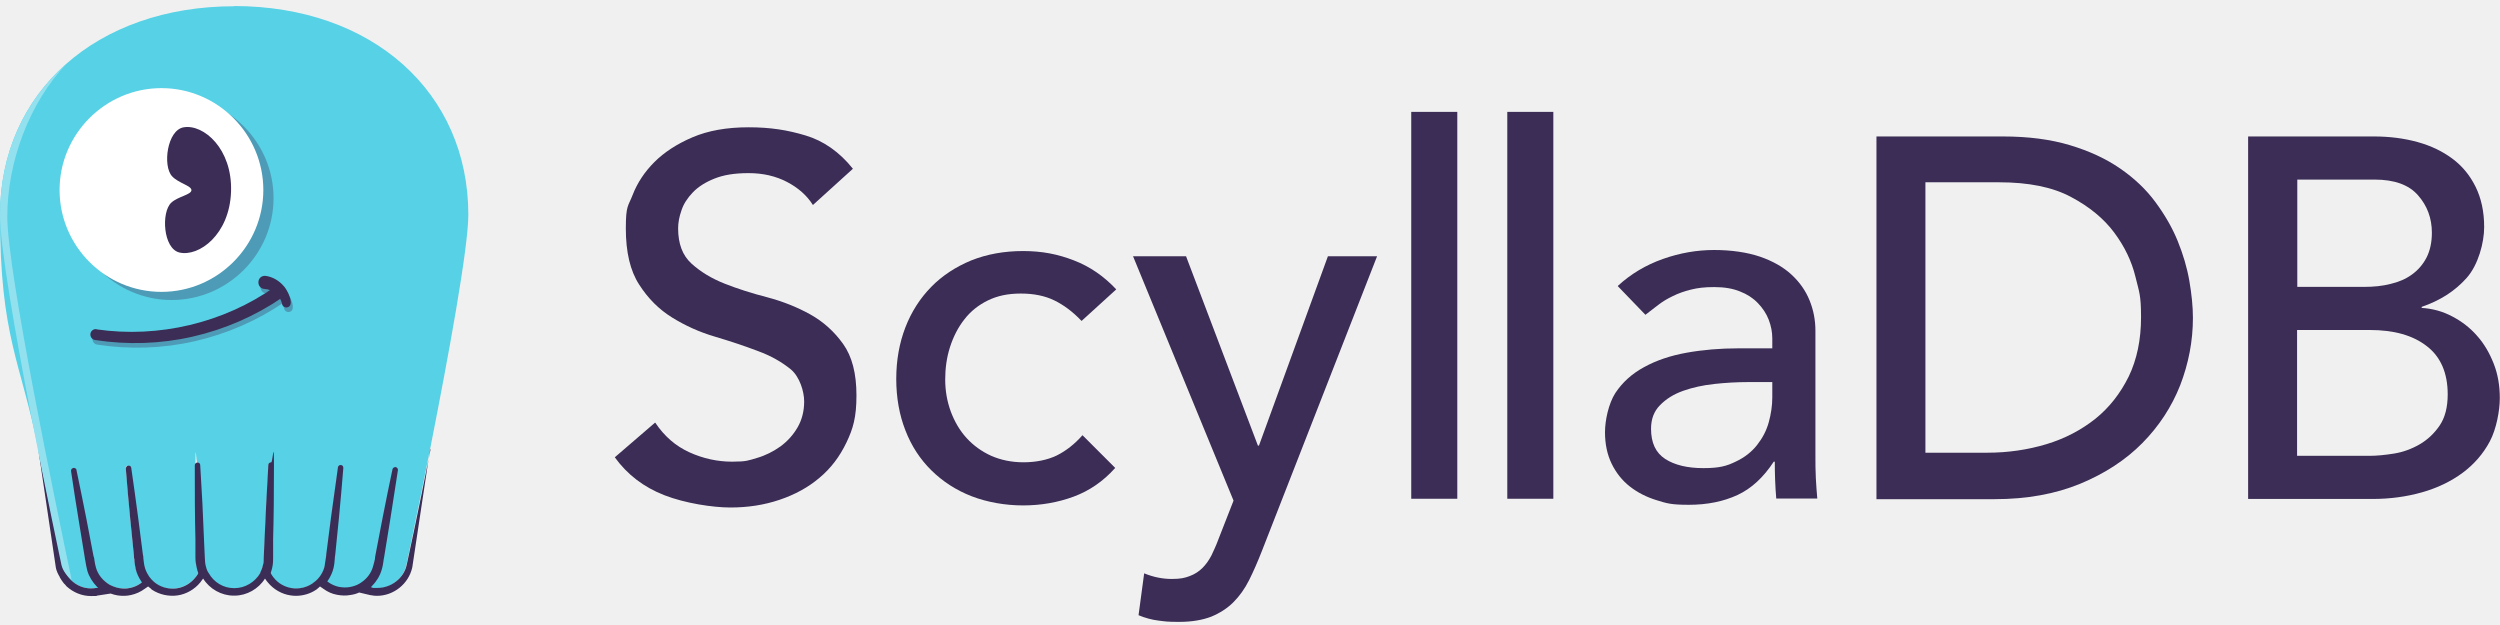
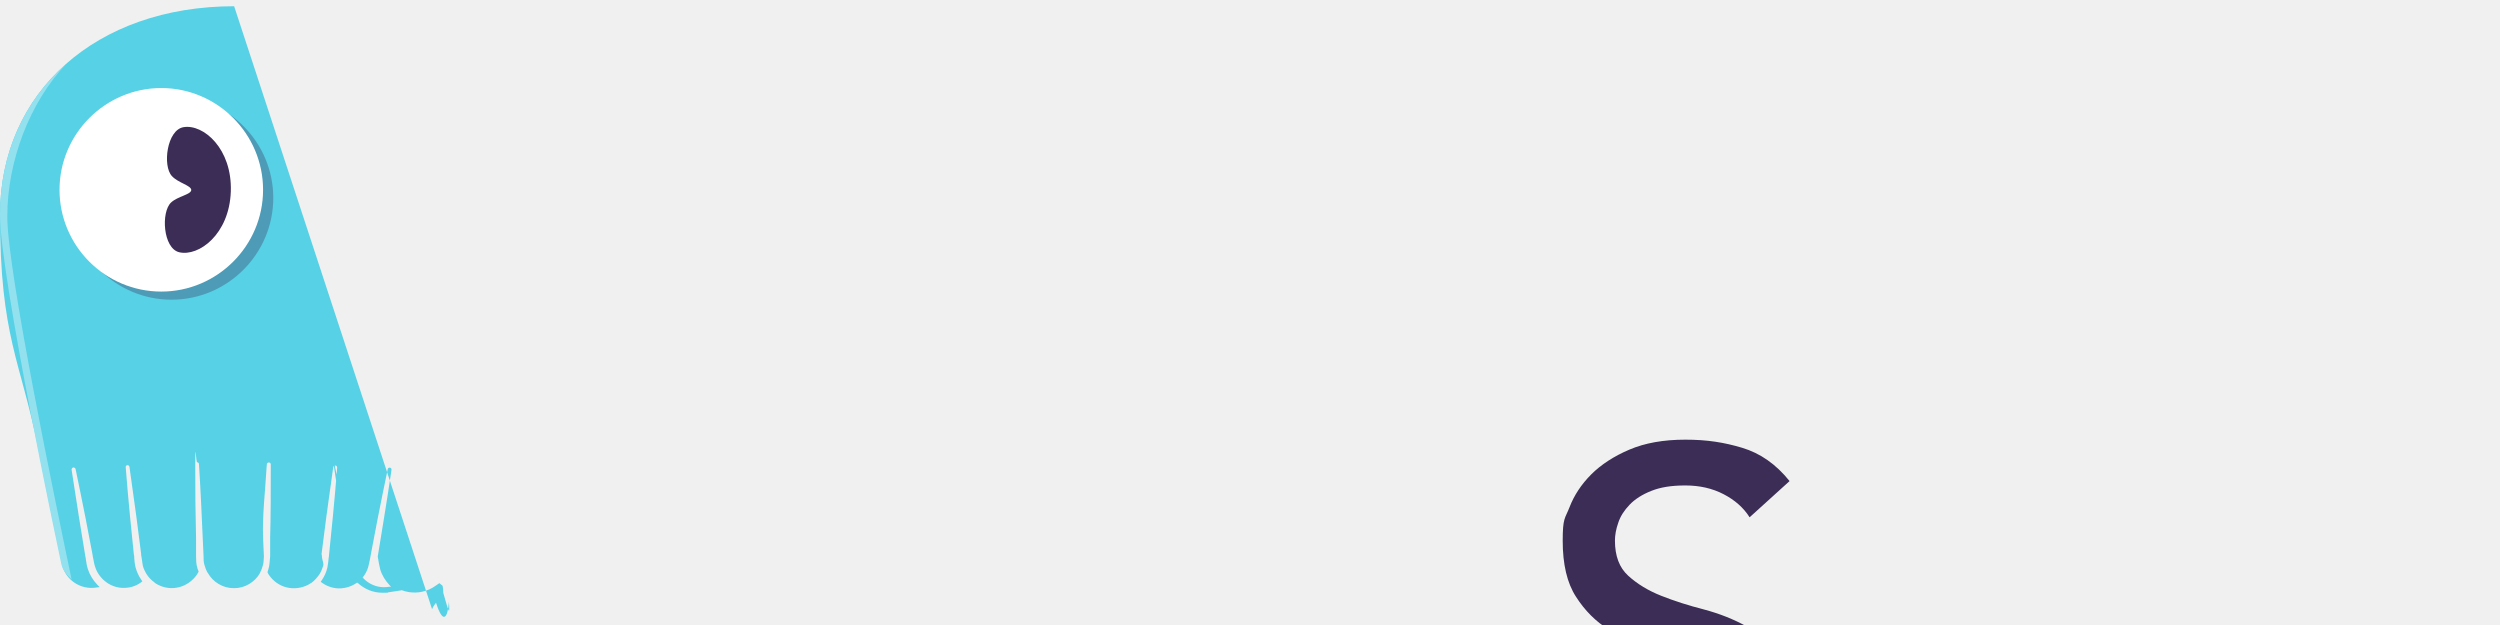
- <svg xmlns="http://www.w3.org/2000/svg" version="1.1" viewBox="0 0 1200 300">
+ <svg xmlns="http://www.w3.org/2000/svg" version="1.1" viewBox="0 0 400 100" preserveAspectRatio="xMidYMid meet">
  <defs>
-     <style> .cls-1 { fill: #fff; } .cls-2 { fill: #57d1e5; } .cls-3 { fill: #3b2d55; } .cls-4 { fill: #4d9bb6; } .cls-5 { fill: #93e1ef; } </style>
+     <style>
+       .cls-1{fill:#fff}
+       .cls-2{fill:#57d1e5}
+       .cls-3{fill:#3b2d55}
+       .cls-4{fill:#4d9bb6}
+       .cls-5{fill:#93e1ef}
+     </style>
  </defs>
-   <g>
-     <g id="Layer_1">
-       <g id="Layer_1-2" data-name="Layer_1">
-         <g>
-           <g>
-             <path class="cls-3" d="M314.6,203c4.3,6.4,9.7,11.1,16.3,14.1,6.6,3,13.5,4.5,20.5,4.5s7.9-.6,12-1.8,7.8-3.1,11.2-5.5c3.4-2.5,6.1-5.5,8.2-9.1s3.2-7.8,3.2-12.5-2.1-11.8-6.4-15.4c-4.3-3.5-9.5-6.5-15.8-8.8-6.3-2.4-13.2-4.7-20.6-6.9-7.5-2.2-14.3-5.3-20.6-9.2-6.3-3.9-11.6-9.2-15.8-15.8-4.3-6.6-6.4-15.6-6.4-26.9s1.1-10.5,3.3-16.2c2.2-5.7,5.7-11,10.4-15.7,4.7-4.7,10.8-8.7,18.3-11.9,7.5-3.2,16.4-4.8,26.9-4.8s18.6,1.3,27.3,3.9c8.7,2.6,16.3,7.9,22.8,16l-19.2,17.4c-2.9-4.6-7.1-8.3-12.5-11.1-5.4-2.8-11.5-4.2-18.4-4.2s-12,.9-16.3,2.6-7.8,3.9-10.4,6.6-4.5,5.6-5.5,8.7c-1.1,3.1-1.6,6-1.6,8.6,0,7.4,2.1,13,6.4,16.9,4.3,3.9,9.5,7.1,15.8,9.6s13.2,4.7,20.6,6.6c7.5,2,14.3,4.7,20.6,8.2,6.3,3.5,11.6,8.3,15.8,14.2,4.3,6,6.4,14.2,6.4,24.7s-1.6,15.9-4.8,22.6c-3.2,6.7-7.5,12.4-12.9,16.9-5.4,4.6-11.8,8.1-19.2,10.6-7.4,2.5-15.2,3.7-23.6,3.7s-21.7-2-31.7-5.9-17.9-10-23.8-18.2l19.4-16.7v.2Z" />
-             <path class="cls-3" d="M519,153.9c-4.1-4.3-8.4-7.5-12.9-9.7s-9.9-3.3-16.1-3.3-11.3,1.1-15.8,3.3-8.3,5.2-11.3,9.1c-3,3.8-5.3,8.3-6.9,13.3s-2.3,10.2-2.3,15.6.9,10.5,2.7,15.4c1.8,4.8,4.3,9.1,7.6,12.7,3.3,3.6,7.2,6.4,11.8,8.5,4.6,2,9.7,3.1,15.5,3.1s11.5-1.1,16-3.3c4.4-2.2,8.5-5.4,12.3-9.7l15.7,15.7c-5.7,6.4-12.4,11-20,13.8-7.6,2.8-15.7,4.2-24.2,4.2s-17.2-1.5-24.7-4.4-13.9-7.1-19.3-12.4c-5.4-5.3-9.6-11.7-12.5-19.2-2.9-7.4-4.4-15.7-4.4-24.7s1.5-17.3,4.4-24.8,7.1-14,12.4-19.4,11.7-9.6,19.2-12.7c7.5-3,15.8-4.5,24.9-4.5s16.7,1.5,24.4,4.5c7.8,3,14.5,7.7,20.3,13.9l-16.7,15.2v-.2Z" />
-             <path class="cls-3" d="M543.8,123h25.5l34.5,90.9h.5l33.1-90.9h23.6l-55.3,141.5c-2,5.1-4,9.7-6.1,13.9-2.1,4.2-4.6,7.7-7.6,10.7-2.9,2.9-6.5,5.2-10.6,6.9-4.2,1.6-9.3,2.5-15.3,2.5s-6.6-.2-9.9-.6c-3.3-.4-6.6-1.3-9.7-2.6l2.7-20.1c4.4,1.8,8.8,2.7,13.2,2.7s6.3-.5,8.7-1.4,4.4-2.2,6.1-3.9c1.7-1.7,3.1-3.7,4.3-6,1.1-2.3,2.3-4.9,3.4-7.9l7.2-18.4-48.2-117.2h-.1Z" />
-             <path class="cls-3" d="M677.4,53.7h22.1v185.7h-22.1V53.7Z" />
-             <path class="cls-3" d="M723.5,53.7h22.1v185.7h-22.1V53.7Z" />
-             <path class="cls-3" d="M776.6,137.2c6.2-5.7,13.4-10,21.6-12.9,8.2-2.9,16.4-4.3,24.6-4.3s15.8,1.1,22,3.2c6.1,2.1,11.2,5,15.1,8.6,3.9,3.6,6.8,7.7,8.7,12.4s2.8,9.5,2.8,14.6v59.4c0,4.1,0,7.9.2,11.3.2,3.4.4,6.7.7,9.8h-19.7c-.5-5.9-.7-11.8-.7-17.7h-.5c-4.9,7.5-10.7,12.9-17.4,16s-14.5,4.7-23.3,4.7-10.6-.7-15.5-2.2-9.2-3.7-12.9-6.6c-3.7-2.9-6.6-6.6-8.7-10.9-2.1-4.3-3.2-9.4-3.2-15.1s1.7-13.8,5-18.9c3.4-5.1,7.9-9.2,13.8-12.4,5.8-3.2,12.6-5.5,20.4-6.9,7.8-1.4,16.1-2.1,24.9-2.1h16.2v-4.9c0-2.9-.6-5.9-1.7-8.8-1.1-2.9-2.9-5.6-5.2-8s-5.2-4.3-8.6-5.6c-3.4-1.4-7.5-2.1-12.3-2.1s-8,.4-11.2,1.2-6.1,1.8-8.7,3.1c-2.6,1.2-5,2.7-7.1,4.3s-4.2,3.2-6.1,4.7l-13.3-13.8h.1ZM839,183.4c-5.2,0-10.6.3-16.1.9-5.5.6-10.5,1.7-15,3.3s-8.2,3.9-11.1,6.9c-2.9,2.9-4.3,6.7-4.3,11.3,0,6.7,2.2,11.5,6.8,14.5,4.5,2.9,10.6,4.4,18.3,4.4s11.2-1,15.5-3.1c4.3-2,7.7-4.7,10.3-8s4.5-6.9,5.6-10.9,1.7-8,1.7-11.9v-7.4h-11.8,0Z" />
-             <path class="cls-3" d="M900.6,65.5h60.7c12.3,0,23,1.4,32.3,4.2,9.3,2.8,17.3,6.5,24.1,11.2,6.8,4.7,12.4,10,16.9,16.1s8.1,12.3,10.7,18.7,4.5,12.8,5.6,19.2,1.7,12.3,1.7,17.7c0,11.1-2.1,21.9-6.1,32.3-4.1,10.4-10.2,19.7-18.2,27.8s-18,14.6-29.8,19.5c-11.9,4.9-25.6,7.4-41.1,7.4h-56.7V65.5h0ZM924.2,217.3h29.7c10,0,19.4-1.4,28.4-4.1,8.9-2.7,16.7-6.8,23.5-12.2,6.7-5.4,12-12.2,16-20.3,3.9-8.1,5.9-17.6,5.9-28.4s-.9-12.1-2.7-19.5c-1.8-7.4-5.2-14.5-10.2-21.2s-11.9-12.4-20.8-17.1c-8.8-4.7-20.3-7-34.4-7h-35.4v129.7h0Z" />
-             <path class="cls-3" d="M1079.1,65.5h60.4c7.5,0,14.5.9,21,2.7,6.5,1.8,12,4.5,16.7,8s8.4,8,11.1,13.5,4.1,11.9,4.1,19.3-2.8,18.1-8.4,24.4c-5.6,6.3-12.8,10.9-21.6,13.9v.5c5.2.3,10.2,1.7,14.7,4.1,4.6,2.4,8.6,5.5,11.9,9.3,3.4,3.8,6,8.3,8,13.4,2,5.1,2.9,10.6,2.9,16.5s-1.6,14.8-4.8,20.8c-3.2,6-7.6,11-13.1,15.1-5.6,4.1-12,7.2-19.4,9.3s-15.3,3.2-23.8,3.2h-59.7V65.5h0ZM1102.7,137.7h32.2c4.4,0,8.6-.4,12.5-1.4,3.9-.9,7.4-2.4,10.3-4.5s5.3-4.8,7-8.1c1.7-3.3,2.6-7.3,2.6-12,0-6.9-2.2-12.9-6.6-17.9-4.4-5.1-11.4-7.6-20.9-7.6h-37.1v51.6h0ZM1102.7,218.8h34.6c3.6,0,7.6-.4,11.9-1.1,4.3-.7,8.4-2.2,12.2-4.4,3.8-2.2,7-5.2,9.6-9s3.9-8.8,3.9-15c0-10.3-3.4-18.1-10.1-23.2-6.7-5.2-15.8-7.7-27.3-7.7h-34.9v60.4h.1Z" />
-           </g>
-           <g>
-             <g>
-               <path class="cls-2" d="M112.5,3C46.3,3,0,44.2,0,103.2s10,70.1,18.4,112.4c6,30.5,11.3,55.1,11.4,55.6,1.7,7.5,8.9,12.3,16.5,11.1l1.6-.2-1.1-1.1c-2.1-2.2-3.7-4.8-4.6-7.6-.5-1.6-.7-3-.9-4.3,0-.6-.2-1.2-.3-1.8l-2.9-17.8c-1.3-8.1-2.5-16.1-3.7-23.8,0-.5.3-1,.8-1.1.5,0,1,.3,1.1.7,1.6,7.6,3.2,15.6,4.8,23.6l3.4,17.8c0,.6.2,1.1.3,1.7.3,1.4.5,2.9.9,3.9.9,3,2.9,5.7,5.6,7.6.3.2.6.4.9.6,1.5.9,3.2,1.5,4.9,1.8,1.8.3,3.6.2,5.3-.1,1.9-.4,3.8-1.2,5.4-2.4l.6-.5-.5-.7c-1.3-1.9-2.2-3.9-2.8-6.1-.4-1.7-.5-3.1-.6-4.5,0-.6,0-1.2-.2-1.7l-1.8-17.9c-.8-8.2-1.5-16.2-2.1-23.9,0-.3,0-.5.2-.7s.4-.3.6-.3c.5,0,.9.3,1,.8,1.1,7.6,2.2,15.6,3.3,23.8l2.3,17.9c0,.5,0,1.1.2,1.7.2,1.5.4,2.9.6,4,.3,1.3.9,2.6,1.6,3.8,1,1.7,2.4,3.2,4.1,4.4h0c0,.2.2.2.3.3,2.9,1.9,6.6,2.8,10.1,2.2,3.5-.5,6.7-2.4,9-5.1.6-.7,1.1-1.4,1.5-2.2l.2-.3v-.3c-.4-.8-.6-1.6-.8-2.5-.3-1.2-.4-2.8-.4-4.7v-8.9c-.3-11.2-.4-22.8-.4-35.4s.4-.9.9-.9.9.4.9.9c.8,12.6,1.3,24.2,1.8,35.4l.4,8.8c0,1.6,0,2.8.4,4.1.3,1,.7,2.4,1.4,3.6,0,0,0,.1.2.3,2.5,4.5,7.3,7.4,12.4,7.4h.2c5,.1,10.1-2.8,12.6-7.4,0,0,0-.1,0-.2.6-1,1-2.2,1.4-3.7.3-1.2.3-2.4.4-3.9l.4-9c.4-10.6,1-22.1,1.8-35.4,0-.5.5-.9,1-.9s.9.4.9.9c0,13.2,0,24.8-.3,35.4v8.9c-.2,1.2-.2,3.1-.5,4.7-.2.9-.4,1.7-.7,2.5v.3c-.1,0,0,.3,0,.3.4.8.9,1.5,1.5,2.2,2.3,2.8,5.5,4.6,9,5.1s7.2-.3,10.1-2.2c0,0,.2-.1.3-.2h.1c1.6-1.2,3-2.8,4.1-4.5.7-1.2,1.2-2.5,1.6-3.8.3-1.1.5-2.6.6-4.1,0-.5.1-1.1.2-1.6l2.3-17.9c1.1-8.1,2.2-16.2,3.3-23.8,0-.3.2-.5.4-.6.2-.2.5-.2.7-.2.5,0,.8.5.8,1-.6,7.7-1.3,15.7-2.1,23.9l-1.8,17.9c0,.6-.1,1.1-.2,1.7-.1,1.4-.3,2.8-.6,4.5-.5,2.2-1.4,4.2-2.7,6.1l-.5.7.6.5c1.7,1.2,3.5,2,5.4,2.4,1.7.4,3.5.4,5.3.1s3.4-.9,5-1.8c.3-.2.6-.4.9-.6,2.7-1.8,4.7-4.5,5.6-7.6.3-1.1.6-2.6.9-4,.1-.6.2-1.1.3-1.7l3.4-17.8c1.6-8.1,3.2-16,4.8-23.6.1-.5.6-.8,1.1-.7s.8.6.7,1.1c-1.1,7.7-2.4,15.7-3.7,23.8l-2.9,17.8c-.1.6-.2,1.2-.3,1.8-.2,1.3-.4,2.7-.9,4.3-.8,2.8-2.4,5.4-4.5,7.6l-1,1,1.4.3h0c.8.1,1.6.2,2.4.2,6.6,0,12.6-4.6,14.1-11.3.1-.6,5.5-26.1,11.7-57.3,8.3-42.1,18-94.6,18-110.7,0-59-46.3-100.2-112.5-100.2h0Z" />
-               <path class="cls-3" d="M206.7,215.5c-6.2,31.6-11.4,55.3-11.5,55.7-1.4,6.4-7.5,11-14,11s-1.5,0-2.3-.2l-.8-.2.5-.6c2.2-2.2,3.8-4.9,4.6-7.7.5-1.6.7-3,.9-4.4v-.2c.1-.5.2-1,.3-1.6l2.9-17.8c1.3-8.1,2.5-16.1,3.7-23.8.1-.7-.4-1.3-1-1.5-.4,0-.7,0-1,.2s-.5.5-.6.8c-1.6,7.5-3.2,15.5-4.8,23.6l-3.4,17.7c0,.4-.2.8-.2,1.2v.5c-.4,1.4-.6,2.8-1,3.9-.9,3-2.8,5.6-5.5,7.4-.3.2-.6.4-.9.6-1.5.9-3.1,1.4-4.8,1.7-1.7.3-3.4.2-5.1-.1-1.9-.4-3.7-1.2-5.3-2.4l-.3-.2.2-.3c1.3-1.9,2.3-4,2.8-6.2.4-1.7.5-3.1.6-4.5,0-.6.1-1.1.2-1.7l1.8-17.9c.8-8.3,1.5-16.4,2.1-23.9,0-.7-.4-1.3-1.1-1.4-.4,0-.7,0-1,.3-.3.2-.5.5-.5.9-1.1,7.6-2.2,15.6-3.3,23.8l-2.3,17.9c0,.5-.1,1.1-.2,1.7-.2,1.5-.4,2.9-.6,4-.3,1.3-.8,2.5-1.5,3.7-1,1.7-2.4,3.2-4,4.3h-.1c0,.2-.2.2-.3.3-2.8,1.9-6.4,2.7-9.8,2.2-3.4-.5-6.6-2.3-8.7-5-.5-.6-1-1.3-1.4-2.1v-.4c.3-.8.5-1.6.7-2.5.4-1.7.4-3.6.4-4.8v-8.9c.3-10.5.4-22,.4-35.4s-.6-1.3-1.3-1.3-1.4.5-1.4,1.2c-.8,13.1-1.3,24.7-1.8,35.4l-.4,9c0,1.5,0,2.6-.4,3.8-.3,1.4-.8,2.6-1.3,3.6v.2c-2.5,4.3-7.3,7.2-12.2,7.2s-.2,0-.3,0h-.2c-4.9,0-9.6-2.8-12-7.2,0-.1,0-.2-.2-.2-.7-1.2-1.1-2.5-1.3-3.5-.3-1.3-.3-2.4-.4-4l-.4-8.8c-.4-11.1-1-22.7-1.8-35.4,0-.7-.6-1.2-1.3-1.2s-1.3.6-1.3,1.3c0,12.7,0,24.2.3,35.4v8.9c0,2,.3,3.5.6,4.8.2.9.4,1.7.7,2.5v.4c-.4.7-.9,1.5-1.5,2.1-2.2,2.7-5.4,4.5-8.7,5-3.4.5-7-.3-9.8-2.2,0,0,0-.1-.3-.2h0c-1.6-1.2-3-2.7-3.9-4.4-.7-1.2-1.2-2.4-1.5-3.7-.3-1.1-.4-2.5-.6-4,0-.5,0-1.1-.2-1.6l-2.3-17.9c-1.1-8.3-2.2-16.3-3.3-23.8,0-.7-.7-1.2-1.4-1.1-.4,0-.7.2-.9.5s-.3.6-.3,1c.6,7.7,1.3,15.8,2.1,23.9l1.8,17.9c0,.6,0,1.1.2,1.7,0,1.4.3,2.8.6,4.5.5,2.2,1.5,4.3,2.8,6.2l.2.3-.3.3c-1.6,1.2-3.4,2-5.3,2.4-1.7.4-3.4.4-5.2.1-1.7-.3-3.3-.9-4.8-1.7-.3-.2-.6-.4-.9-.6-2.6-1.8-4.6-4.4-5.5-7.4-.3-1-.6-2.4-.8-3.8v-.2c0-.5-.2-1.1-.4-1.6l-3.4-17.8c-1.6-8.1-3.2-16-4.8-23.6,0-.7-.8-1.1-1.5-1s-1.2.8-1.1,1.5c1.1,7.7,2.4,15.8,3.7,23.8l2.9,17.8c0,.5.2,1.1.3,1.6v.2c.2,1.3.5,2.7.9,4.4.8,2.8,2.5,5.5,4.6,7.7l.6.6h-.8c-7.4,1.4-14.4-3.4-16.1-10.7-.6-2.6-6-26.3-11.8-55.6,0,0,8.4,56.3,8.4,56.5.1.5.2,1,.4,1.5l.2.5c.1.3.2.6.4.9,0,.2.2.4.3.6.1.2.2.5.4.7h0c.1.3.2.5.3.7,0,.1.1.2.2.3h0c.4.7.8,1.3,1.2,1.8h0c.2.4.5.6.8,1h.1c.3.4.5.7.8,1h0c3.3,3,7.4,4.7,11.8,4.7s1.9,0,2.9-.2l6.5-1c1.1.4,2.2.7,3.4.9,2.1.3,4.3.3,6.4-.2,2.3-.5,4.6-1.5,6.6-3l1.6-1.1c.5.4,1,.8,1.5,1.2h0c0,.2.3.3.4.4,3.5,2.3,8,3.3,12.2,2.7,4.2-.6,8.2-2.9,10.9-6.2.5-.6.9-1.2,1.4-1.9,3.1,5,8.8,8.2,14.6,8.2h.5c5.8,0,11.5-3.2,14.6-8.2.4.7.9,1.3,1.4,1.9,2.7,3.3,6.7,5.6,10.9,6.2.8.1,1.7.2,2.5.2,3.4,0,6.9-1,9.7-2.9.1,0,.3-.2.4-.3h0c.5-.4,1-.8,1.5-1.3l1.6,1.1c2,1.5,4.3,2.5,6.6,2.9,2.1.4,4.3.5,6.4.1,1.5-.2,2.9-.6,4.2-1.2l5.5,1.3h.2c.9.2,1.9.3,2.8.3,8.1,0,15.3-5.8,17-13.7,0-.3,8.5-56.4,8.5-56.4l.3-.4Z" />
-             </g>
-             <path class="cls-5" d="M32.2,30.3C11.9,48,0,73.3,0,103.2s29.2,166.6,29.5,168c.7,3,2.8,5.3,4.9,7.2C27.1,243.5,3.5,130.4,3.5,104.1S14,49.3,32.2,30.3" />
-             <g>
-               <path class="cls-4" d="M82.4,46.2c-27,0-48.9,22-48.9,48.9s22,48.9,48.9,48.9,48.9-22,48.9-48.9-22-48.9-48.9-48.9" />
-               <path class="cls-1" d="M28.6,91.2c0,27,22,48.9,48.9,48.9s48.9-22,48.9-48.9-22-48.9-48.9-48.9-48.9,22-48.9,48.9" />
-               <path class="cls-3" d="M110.9,92c-.7,20.6-15.4,31.4-24.8,29.2-7.8-1.9-8.8-19.3-3.9-23.9,3.2-3,9.6-3.8,9.7-6,0-2.2-6.3-3.4-9.3-6.7-4.6-4.9-2.4-22.2,5.6-23.5,9.5-1.6,23.4,10.3,22.7,30.9" />
-               <g>
-                 <path class="cls-4" d="M47.4,160.3c29.8,4.3,61-3.1,85.5-20.4,3.4-2.3,6.9,2.7,3.6,5.1-13,8.9-27.7,15.3-43.1,18.8-15.3,3.5-31.3,4-46.8,1.6-1.4-.2-2.4-1.6-2.2-3s1.5-2.4,2.9-2.2" />
-                 <path class="cls-4" d="M136.4,148.1c-.8-4-4.4-7-8.4-7.2-4.1-.3-3.9-6.4.3-6.3,3.4.4,6.5,2.2,8.7,4.7,1.9,1.8,6,9.9,1.6,10.5-1.1,0-2-.6-2.2-1.7" />
-               </g>
-               <path class="cls-3" d="M46.4,158.1c29.8,4.3,61-3.1,85.5-20.4,3.4-2.3,6.9,2.7,3.6,5.1-13,8.9-27.7,15.3-43.1,18.8-15.3,3.5-31.3,4-46.8,1.6-1.4-.2-2.4-1.6-2.2-3s1.5-2.4,2.9-2.2" />
-               <path class="cls-3" d="M135.4,145.9c-.8-4-4.4-7-8.4-7.2-4.1-.3-3.9-6.4.3-6.3,3.4.4,6.5,2.2,8.7,4.7,1.9,1.8,6,9.9,1.6,10.5-1.1,0-2-.6-2.2-1.7" />
-             </g>
-           </g>
-         </g>
-       </g>
-     </g>
+   <g transform="scale(0.333)">
+     <path class="cls-2" d="M112.5,3C46.3,3,0,44.2,0,103.2s10,70.1,18.4,112.4c6,30.5,11.3,55.1,11.4,55.6,1.7,7.5,8.9,12.3,16.5,11.1l1.6-.2-1.1-1.1c-2.1-2.2-3.7-4.8-4.6-7.6-.5-1.6-.7-3-.9-4.3,0-.6-.2-1.2-.3-1.8l-2.9-17.8c-1.3-8.1-2.5-16.1-3.7-23.8,0-.5.3-1,.8-1.1.5,0,1,.3,1.1.7,1.6,7.6,3.2,15.6,4.8,23.6l3.4,17.8c0,.6.2,1.1.3,1.7.3,1.4.5,2.9.9,3.9.9,3,2.9,5.7,5.6,7.6.3.2.6.4.9.6,1.5.9,3.2,1.5,4.9,1.8,1.8.3,3.6.2,5.3-.1,1.9-.4,3.8-1.2,5.4-2.4l.6-.5-.5-.7c-1.3-1.9-2.2-3.9-2.8-6.1-.4-1.7-.5-3.1-.6-4.5,0-.6,0-1.2-.2-1.7l-1.8-17.9c-.8-8.2-1.5-16.2-2.1-23.9,0-.3,0-.5.2-.7s.4-.3.6-.3c.5,0,.9.3,1,.8,1.1,7.6,2.2,15.6,3.3,23.8l2.3,17.9c0,.5,0,1.1.2,1.7.2,1.5.4,2.9.6,4,.3,1.3.9,2.6,1.6,3.8,1,1.7,2.4,3.2,4.1,4.4h0c0,.2.2.2.3.3,2.9,1.9,6.6,2.8,10.1,2.2,3.5-.5,6.7-2.4,9-5.1.6-.7,1.1-1.4,1.5-2.2l.2-.3v-.3c-.4-.8-.6-1.6-.8-2.5-.3-1.2-.4-2.8-.4-4.7v-8.9c-.3-11.2-.4-22.8-.4-35.4s.4-.9.9-.9.9.4.9.9c.8,12.6,1.3,24.2,1.8,35.4l.4,8.8c0,1.6,0,2.8.4,4.1.3,1,.7,2.4,1.4,3.6,0,0,0,.1.2.3,2.5,4.5,7.3,7.4,12.4,7.4h.2c5,.1,10.1-2.8,12.6-7.4,0,0,0-.1,0-.2.6-1,1-2.2,1.4-3.7.3-1.2.3-2.4.4-4l-.4-8.8c-.4-10.6,1-22.1,1.8-35.4,0-.5.5-.9,1-.9s.9.4.9.9c0,13.2,0,24.8-.3,35.4v8.9c-.2,1.2-.2,3.1-.5,4.7-.2.9-.4,1.7-.7,2.5v.3c-.1,0,0,.3,0,.3.4.8.9,1.5,1.5,2.2,2.3,2.8,5.5,4.6,9,5.1s7.2-.3,10.1-2.2c0,0,.2-.1.3-.2h.1c1.6-1.2,3-2.8,4.1-4.5.7-1.2,1.2-2.5,1.6-3.8.3-1.1-.4-2.5-.6-4,0-.5,0-1.1-.2-1.6l2.3-17.9c1.1-8.1,2.2-16.2,3.3-23.8,0-.3.2-.5.4-.6.2-.2.5-.2.7-.2.5,0,.8.5.8,1-.6,7.7-1.3,15.7-2.1,23.9l-1.8,17.9c0,.6-.1,1.1-.2,1.7-.1,1.4-.3,2.8-.6,4.5-.5,2.2-1.4,4.2-2.7,6.1l-.5.7.6.5c1.7,1.2,3.5,2,5.4,2.4,1.7.4,3.5.4,5.3.1s3.4-.9,5-1.8c.3-.2.6-.4.9-.6,2.7-1.8,4.7-4.5,5.6-7.6.3-1.1.6-2.6.9-4,.1-.6.2-1.1.3-1.7l3.4-17.8c1.6-8.1,3.2-16,4.8-23.6.1-.5.6-.8,1.1-.7s.8.6.7,1.1c-1.1,7.7-2.4,15.7-3.7,23.8l-2.9,17.8c0,.5.2,1.1.3,1.6v.2c.2,1.3.5,2.7.9,4.4.8,2.8,2.5,5.5,4.6,7.7l.6.6h-.8c-7.4,1.4-14.4-3.4-16.1-10.7-.6-2.6-6-26.3-11.8-55.6,0,0,8.4,56.3,8.4,56.5.1.5.2,1,.4,1.5l.2.5c.1.3.2.6.4.9,0,.2.2.4.3.6.1.2.2.5.4.7h0c.1.3.2.5.3.7,0,.1.1.2.2.3h0c.4.7.8,1.3,1.2,1.8h0c.2.4.5.6.8,1h.1c3.3,3,7.4,4.7,11.8,4.7s1.9,0,2.9-.2l6.5-1c1.1.4,2.2.7,3.4.9,2.1.3,4.3.3,6.4-.2,2.3-.5,4.6-1.5,6.6-3l1.6-1.1c.5.4,1,.8,1.5,1.2h0c0,.2.3.3.4,3.5,2.3,8,3.3,12.2,2.7,4.2-.6,8.2-2.9,10.9-6.2.5-.6.9-1.2,1.4-1.9,3.1,5,8.8,8.2,14.6,8.2h.5c5.8,0,11.5-3.2,14.6-8.2.4.7.9,1.3,1.4,1.9,2.7,3.3,6.7,5.6,10.9,6.2.8.1,1.7.2,2.5.2,3.4,0,6.9-1,9.7-2.9.1,0,.3-.2.4-.3h0c.5-.4,1-.8,1.5-1.3l1.6,1.1c2,1.5,4.3,2.5,6.6,2.9,2.1.4,4.3.5,6.4.1,1.5-.2,2.9-.6,4.2-1.2l5.5,1.3h.2c.9.2,1.9.3,2.8.3,8.1,0,15.3-5.8,17-13.7,0-.3,8.5-56.4,8.5-56.4l.3-.4Z" />
+     <path class="cls-5" d="M32.2,30.3C11.9,48,0,73.3,0,103.2s29.2,166.6,29.5,168c.7,3,2.8,5.3,4.9,7.2C27.1,243.5,3.5,130.4,3.5,104.1S14,49.3,32.2,30.3" />
+     <path class="cls-4" d="M82.4,46.2c-27,0-48.9,22-48.9,48.9s22,48.9,48.9,48.9,48.9-22,48.9-48.9-22-48.9-48.9-48.9" />
+     <path class="cls-1" d="M28.6,91.2c0,27,22,48.9,48.9,48.9s48.9-22,48.9-48.9-22-48.9-48.9-48.9-48.9,22-48.9,48.9" />
+     <path class="cls-3" d="M110.9,92c-.7,20.6-15.4,31.4-24.8,29.2-7.8-1.9-8.8-19.3-3.9-23.9,3.2-3,9.6-3.8,9.7-6,0-2.2-6.3-3.4-9.3-6.7-4.6-4.9-2.4-22.2,5.6-23.5,9.5-1.6,23.4,10.3,22.7,30.9" />
+   </g>
+   <g transform="translate(150, 50) scale(0.333)" class="cls-3">
+     <path d="M314.6,203c4.3,6.4,9.7,11.1,16.3,14.1,6.6,3,13.5,4.5,20.5,4.5s7.9-.6,12-1.8,7.8-3.1,11.2-5.5c3.4-2.5,6.1-5.5,8.2-9.1s3.2-7.8,3.2-12.5-2.1-11.8-6.4-15.4c-4.3-3.5-9.5-6.5-15.8-8.8-6.3-2.4-13.2-4.7-20.6-6.9-7.5-2.2-14.3-5.3-20.6-9.2-6.3-3.9-11.6-9.2-15.8-15.8-4.3-6.6-6.4-15.6-6.4-26.9s1.1-10.5,3.3-16.2c2.2-5.7,5.7-11,10.4-15.7,4.7-4.7,10.8-8.7,18.3-11.9,7.5-3.2,16.4-4.8,26.9-4.8s18.6,1.3,27.3,3.9c8.7,2.6,16.3,7.9,22.8,16l-19.2,17.4c-2.9-4.6-7.1-8.3-12.5-11.1-5.4-2.8-11.5-4.2-18.4-4.2s-12,.9-16.3,2.6-7.8,3.9-10.4,6.6-4.5,5.6-5.5,8.7c-1.1,3.1-1.6,6-1.6,8.6,0,7.4,2.1,13,6.4,16.9,4.3,3.9,9.5,7.1,15.8,9.6s13.2,4.7,20.6,6.6c7.5,2,14.3,4.7,20.6,8.2,6.3,3.5,11.6,8.3,15.8,14.2,4.3,6,6.4,14.2,6.4,24.7s-1.6,15.9-4.8,22.6c-3.2,6.7-7.5,12.4-12.9,16.9-5.4,4.6-11.8,8.1-19.2,10.6-7.4,2.5-15.2,3.7-23.6,3.7s-21.7-2-31.7-5.9-17.9-10-23.8-18.2l19.4-16.7v.2Z" />
  </g>
</svg>
